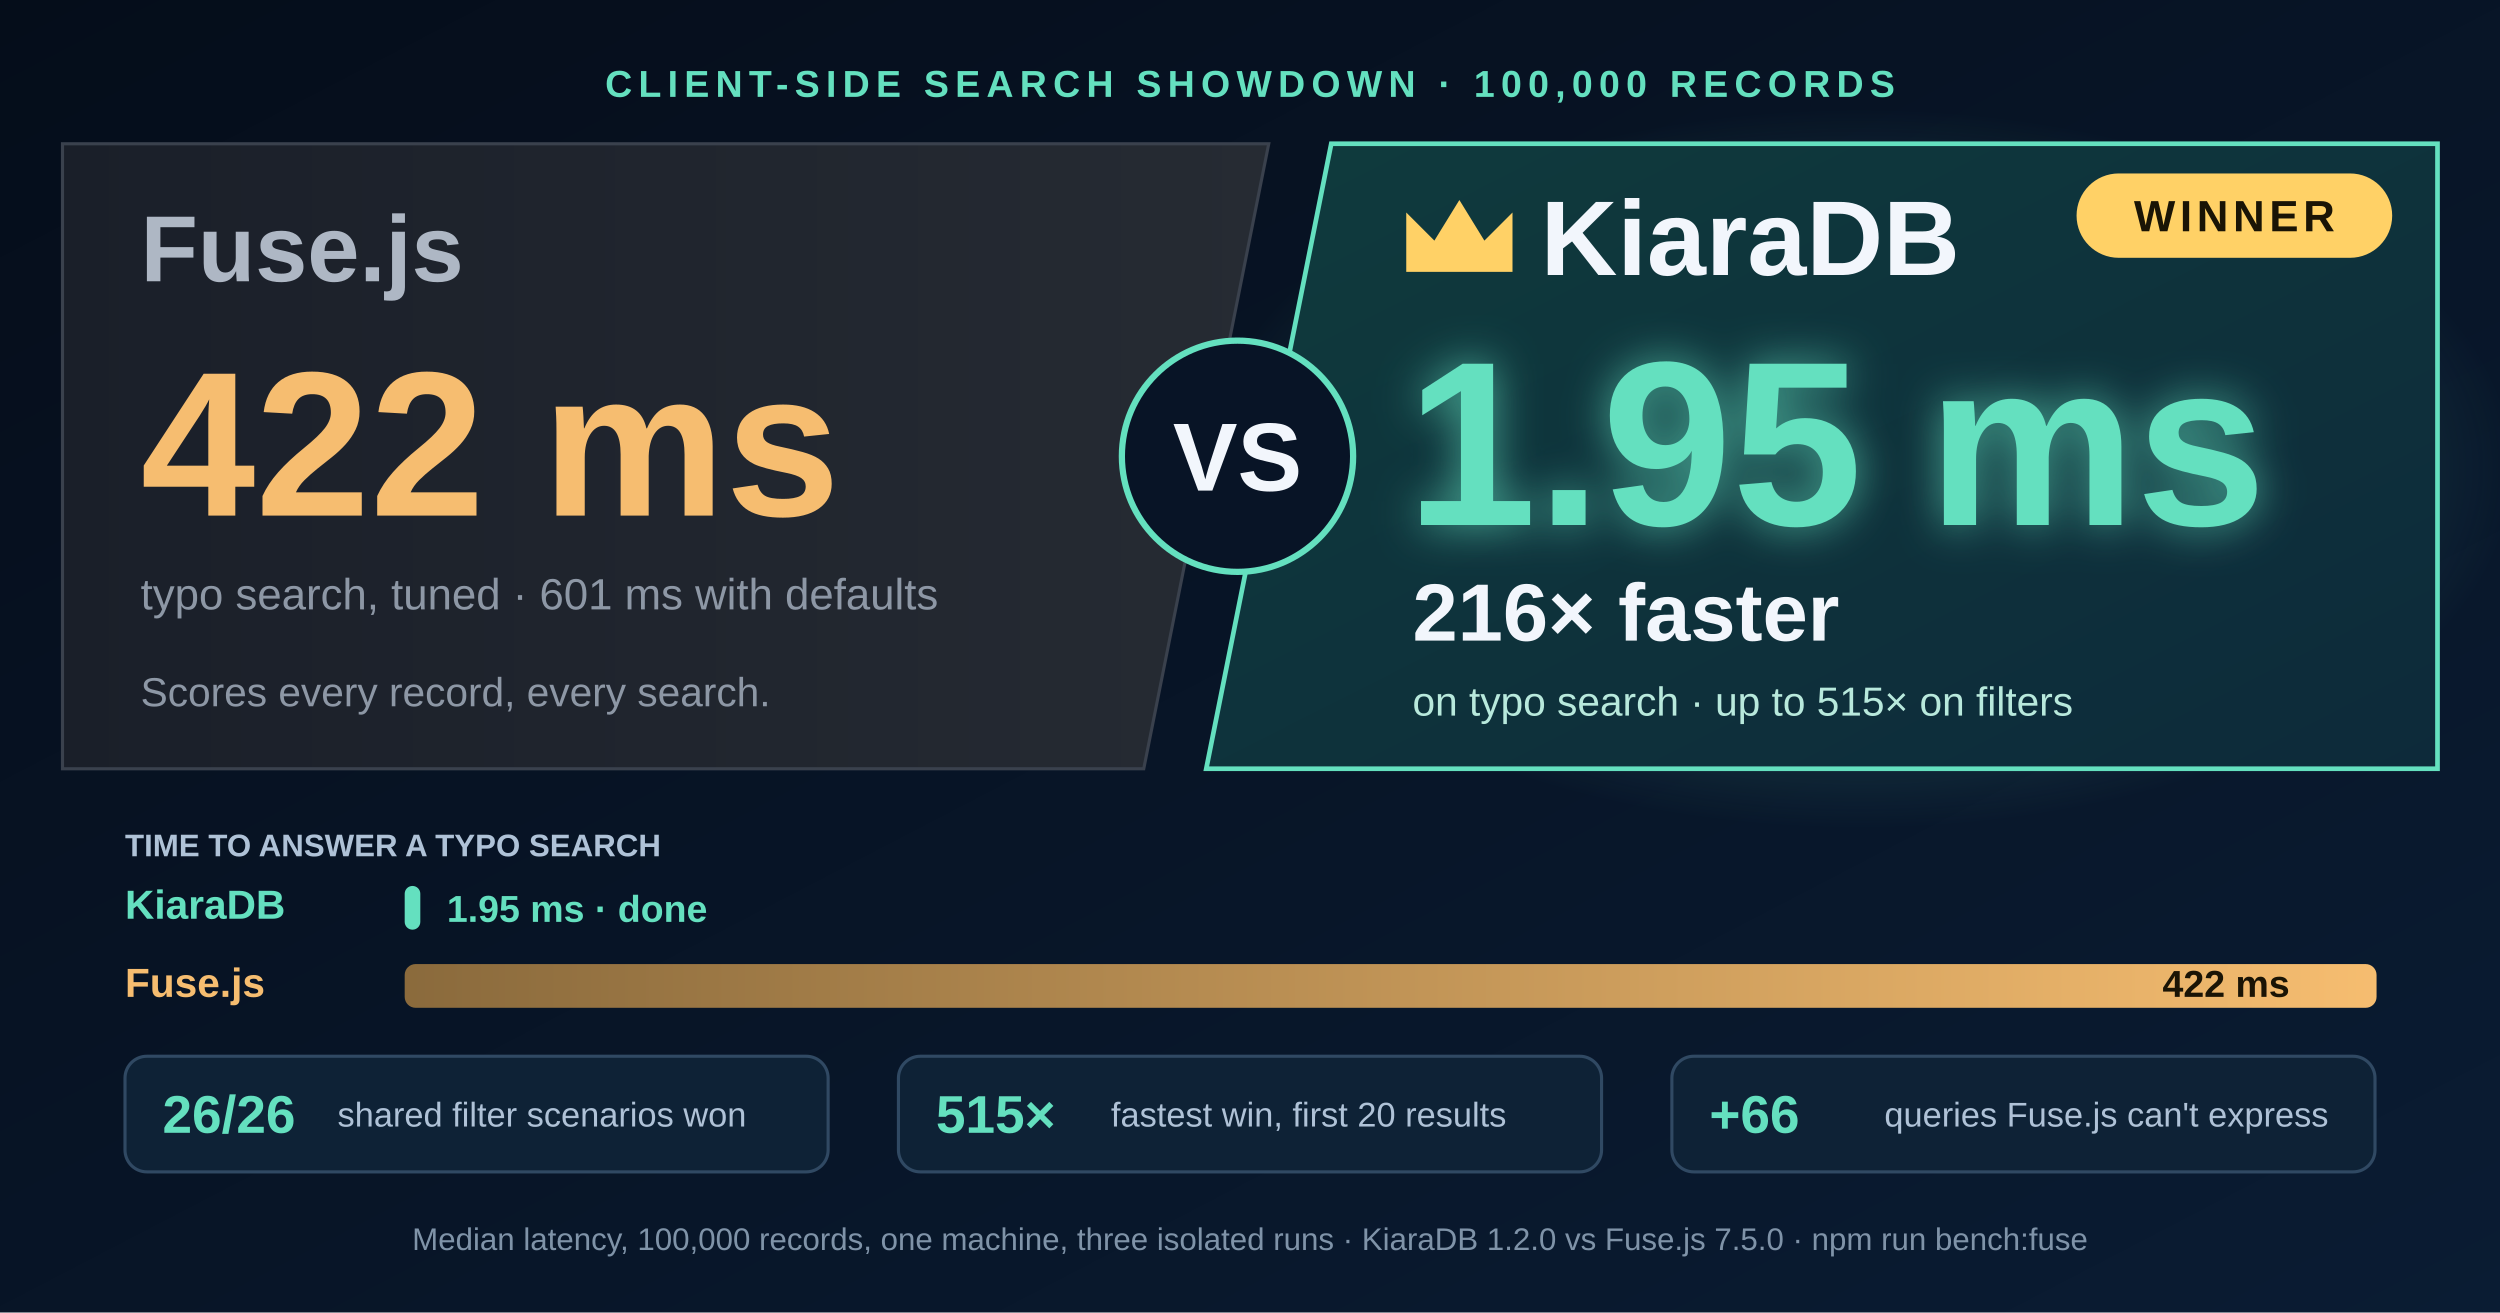
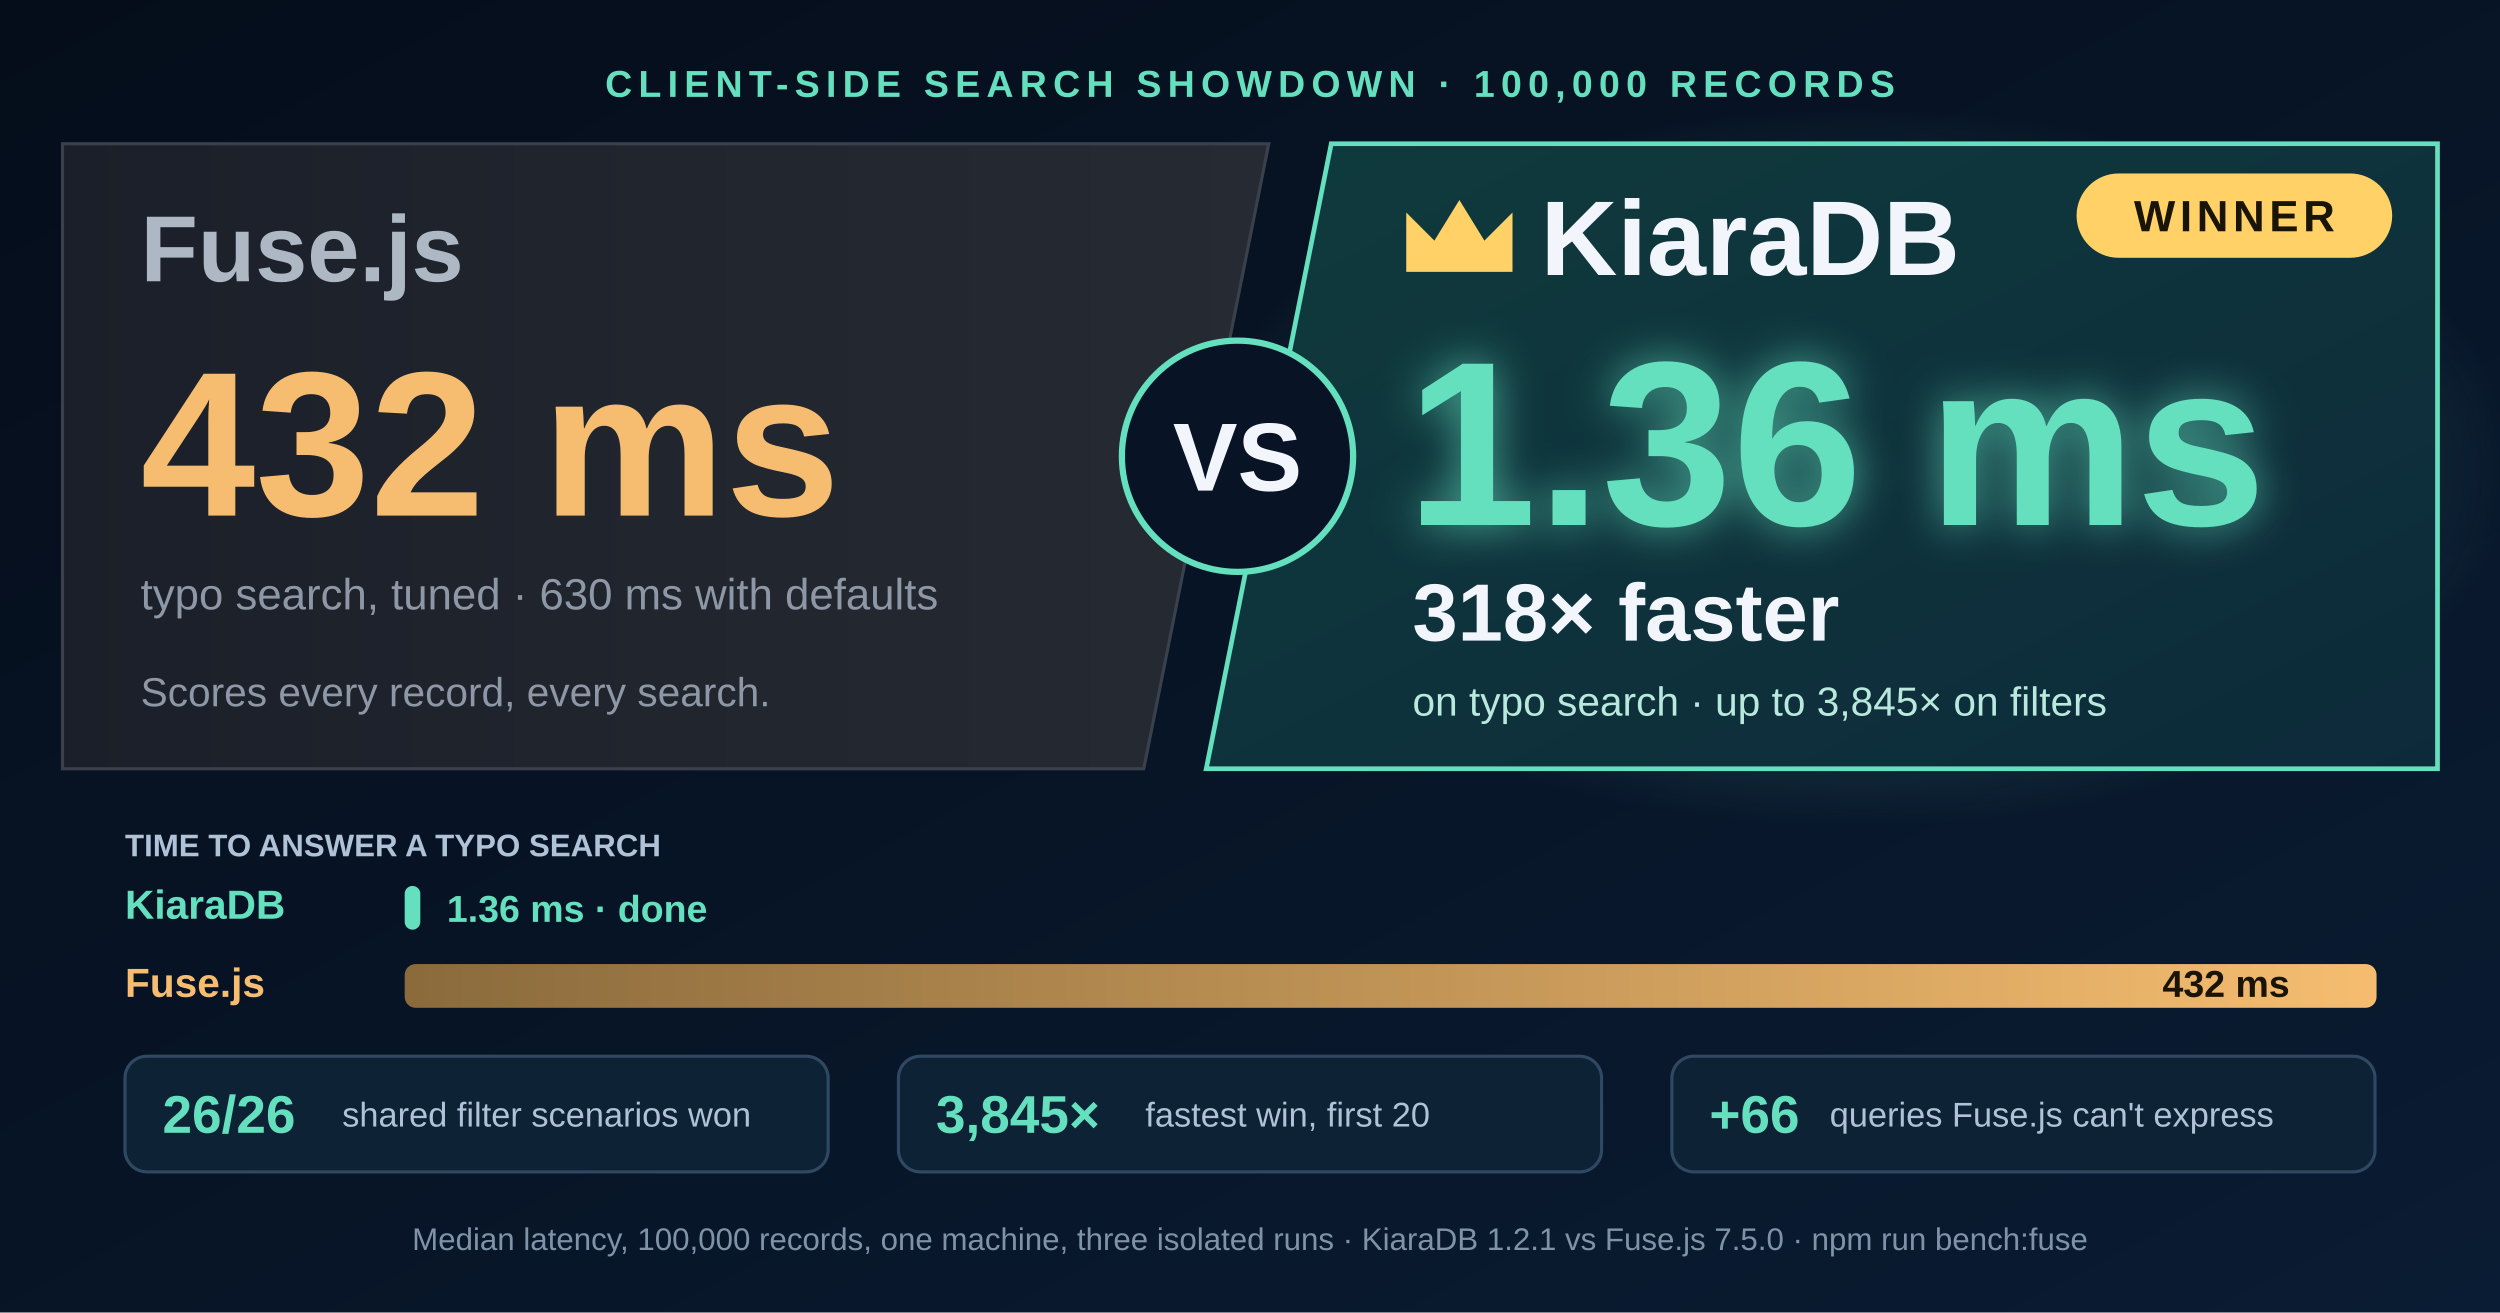
<svg xmlns="http://www.w3.org/2000/svg" width="1600" height="840" viewBox="0 0 1600 840" role="img" aria-labelledby="title desc">
  <defs>
    <linearGradient id="hero-bg" x1="0" y1="0" x2="1" y2="1">
      <stop offset="0" stop-color="#050d1a" />
      <stop offset="1" stop-color="#0a1c33" />
    </linearGradient>
    <linearGradient id="hero-loser" x1="0" y1="0" x2="1" y2="0">
      <stop offset="0" stop-color="#1a1f29" />
      <stop offset="1" stop-color="#262b33" />
    </linearGradient>
    <linearGradient id="hero-winner" x1="0" y1="0" x2="1" y2="1">
      <stop offset="0" stop-color="#0f3b3d" />
      <stop offset="1" stop-color="#0d2a3a" />
    </linearGradient>
    <radialGradient id="hero-glow" cx="0.5" cy="0.5" r="0.5">
      <stop offset="0" stop-color="#64e0bf" stop-opacity="0.45" />
      <stop offset="1" stop-color="#64e0bf" stop-opacity="0" />
    </radialGradient>
    <linearGradient id="hero-bar" x1="0" y1="0" x2="1" y2="0">
      <stop offset="0" stop-color="#8a6a3c" />
      <stop offset="1" stop-color="#f6bd70" />
    </linearGradient>
    <filter id="hero-blur" x="-20%" y="-40%" width="140%" height="180%">
      <feGaussianBlur stdDeviation="14" />
    </filter>
  </defs>
  <g font-family="Segoe UI, Arial, sans-serif">
    <rect width="1600" height="840" fill="url(#hero-bg)" />
    <text x="800" y="62" font-size="24" fill="#64e0bf" font-weight="700" text-anchor="middle" letter-spacing="4">CLIENT-SIDE SEARCH SHOWDOWN  ·  100,000 RECORDS</text>
    <path d="M40 92 L812 92 L732 492 L40 492 Z" fill="url(#hero-loser)" stroke="#3a414d" stroke-width="2" />
    <text x="90" y="180" font-size="60" fill="#aeb7c4" font-weight="700" data-max-width="400">Fuse.js</text>
-     <text x="90" y="330" font-size="132" fill="#f6bd70" font-weight="800" data-max-width="560">422 ms</text>
-     <text x="90" y="390" font-size="28" fill="#8d97a5" font-weight="500" data-max-width="600">typo search, tuned  ·  601 ms with defaults</text>
+     <text x="90" y="330" font-size="132" fill="#f6bd70" font-weight="800" data-max-width="560">432 ms</text>
+     <text x="90" y="390" font-size="28" fill="#8d97a5" font-weight="500" data-max-width="600">typo search, tuned  ·  630 ms with defaults</text>
    <text x="90" y="452" font-size="26" fill="#8d97a5" font-weight="400" data-max-width="560">Scores every record, every search.</text>
    <ellipse cx="1190" cy="300" rx="420" ry="230" fill="url(#hero-glow)" />
    <path d="M852 92 L1560 92 L1560 492 L772 492 Z" fill="url(#hero-winner)" stroke="#64e0bf" stroke-width="3" />
    <g data-box="1330 112 200 52">
      <rect x="1330" y="112" width="200" height="52" rx="26" fill="#ffd166" stroke="#ffd166" stroke-width="2" />
      <text x="1430" y="148" font-size="28" fill="#1a1405" font-weight="800" text-anchor="middle" letter-spacing="3">WINNER</text>
    </g>
    <path d="M900 174 L900 136 L918 154 L934 128 L950 154 L968 136 L968 174 Z" fill="#ffd166" />
    <text x="986" y="176" font-size="68" fill="#f2f6fc" font-weight="800" data-max-width="400">KiaraDB</text>
-     <text x="900" y="336" font-size="150" fill="#64e0bf" font-weight="800" filter="url(#hero-blur)" opacity="0.7">1.95 ms</text>
-     <text x="900" y="336" font-size="150" fill="#64e0bf" font-weight="800" data-max-width="620">1.95 ms</text>
-     <text x="904" y="410" font-size="52" fill="#f2f6fc" font-weight="800" data-max-width="600">216× faster</text>
-     <text x="904" y="458" font-size="26" fill="#b8e9dc" font-weight="400" data-max-width="600">on typo search  ·  up to 515× on filters</text>
+     <text x="900" y="336" font-size="150" fill="#64e0bf" font-weight="800" filter="url(#hero-blur)" opacity="0.7">1.36 ms</text>
+     <text x="900" y="336" font-size="150" fill="#64e0bf" font-weight="800" data-max-width="620">1.36 ms</text>
+     <text x="904" y="410" font-size="52" fill="#f2f6fc" font-weight="800" data-max-width="600">318× faster</text>
+     <text x="904" y="458" font-size="26" fill="#b8e9dc" font-weight="400" data-max-width="600">on typo search  ·  up to 3,845× on filters</text>
    <circle cx="792" cy="292" r="74" fill="#081426" stroke="#64e0bf" stroke-width="4" />
    <text x="792" y="314" font-size="62" fill="#f2f6fc" font-weight="900" text-anchor="middle">VS</text>
    <text x="80" y="548" font-size="20" fill="#afc2d7" font-weight="700" data-max-width="400">TIME TO ANSWER A TYPO SEARCH</text>
    <text x="80" y="588" font-size="26" fill="#64e0bf" font-weight="700" data-max-width="200">KiaraDB</text>
    <rect x="260" y="568" width="8" height="26" rx="4" fill="#64e0bf" stroke="#64e0bf" stroke-width="2" />
-     <text x="286" y="590" font-size="24" fill="#64e0bf" font-weight="700" data-max-width="400">1.95 ms  ·  done</text>
+     <text x="286" y="590" font-size="24" fill="#64e0bf" font-weight="700" data-max-width="400">1.36 ms  ·  done</text>
    <text x="80" y="638" font-size="26" fill="#f6bd70" font-weight="700" data-max-width="200">Fuse.js</text>
    <rect x="260" y="618" width="1260" height="26" rx="6" fill="url(#hero-bar)" stroke="url(#hero-bar)" stroke-width="2" />
-     <text x="1384" y="638" font-size="24" fill="#1a1405" font-weight="800" data-max-width="120">422 ms</text>
+     <text x="1384" y="638" font-size="24" fill="#1a1405" font-weight="800" data-max-width="120">432 ms</text>
    <g data-box="80 676 450 74">
      <rect x="80" y="676" width="450" height="74" rx="14" fill="#0e2236" stroke="#304963" stroke-width="2" />
      <text x="104" y="725" font-size="34" fill="#64e0bf" font-weight="800" data-max-width="150">26/26</text>
-       <text x="216" y="721" font-size="22" fill="#afc2d7" font-weight="500" data-max-width="300">shared filter scenarios won</text>
+       <text x="219" y="721" font-size="22" fill="#afc2d7" font-weight="500" data-max-width="300">shared filter scenarios won</text>
    </g>
    <g data-box="575 676 450 74">
      <rect x="575" y="676" width="450" height="74" rx="14" fill="#0e2236" stroke="#304963" stroke-width="2" />
-       <text x="599" y="725" font-size="34" fill="#64e0bf" font-weight="800" data-max-width="150">515×</text>
-       <text x="711" y="721" font-size="22" fill="#afc2d7" font-weight="500" data-max-width="300">fastest win, first 20 results</text>
+       <text x="599" y="725" font-size="34" fill="#64e0bf" font-weight="800" data-max-width="150">3,845×</text>
+       <text x="733" y="721" font-size="22" fill="#afc2d7" font-weight="500" data-max-width="300">fastest win, first 20</text>
    </g>
    <g data-box="1070 676 450 74">
      <rect x="1070" y="676" width="450" height="74" rx="14" fill="#0e2236" stroke="#304963" stroke-width="2" />
      <text x="1094" y="725" font-size="34" fill="#64e0bf" font-weight="800" data-max-width="150">+66</text>
-       <text x="1206" y="721" font-size="22" fill="#afc2d7" font-weight="500" data-max-width="300">queries Fuse.js can't express</text>
+       <text x="1171" y="721" font-size="22" fill="#afc2d7" font-weight="500" data-max-width="300">queries Fuse.js can't express</text>
    </g>
-     <text x="800" y="800" font-size="20" fill="#7f93a8" font-weight="400" text-anchor="middle">Median latency, 100,000 records, one machine, three isolated runs  ·  KiaraDB 1.2.0 vs Fuse.js 7.5.0  ·  npm run bench:fuse</text>
+     <text x="800" y="800" font-size="20" fill="#7f93a8" font-weight="400" text-anchor="middle">Median latency, 100,000 records, one machine, three isolated runs  ·  KiaraDB 1.2.1 vs Fuse.js 7.5.0  ·  npm run bench:fuse</text>
  </g>
</svg>
